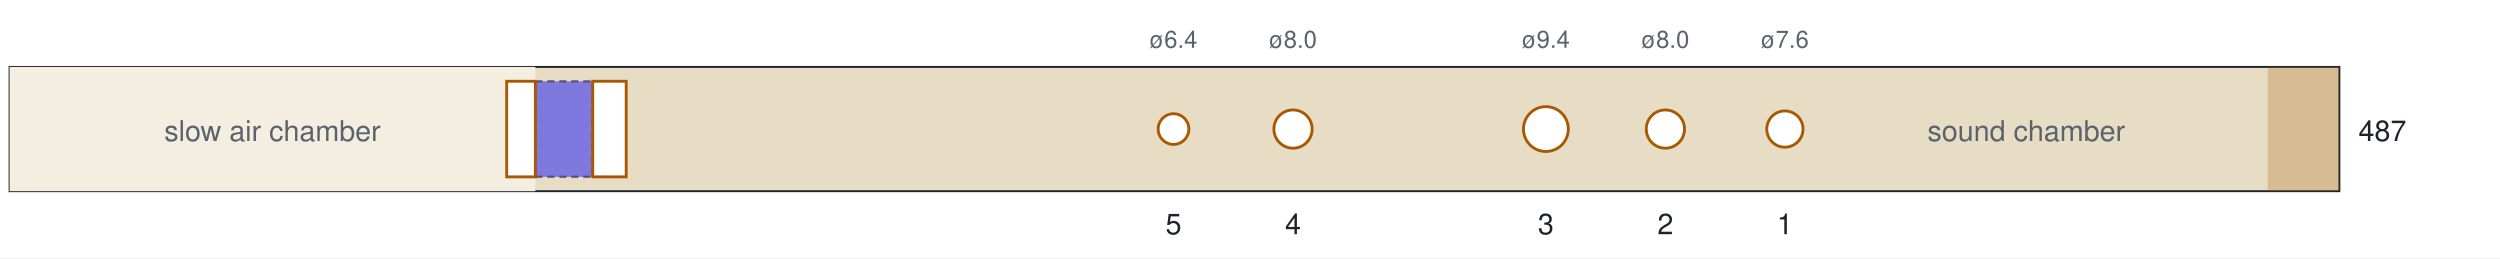
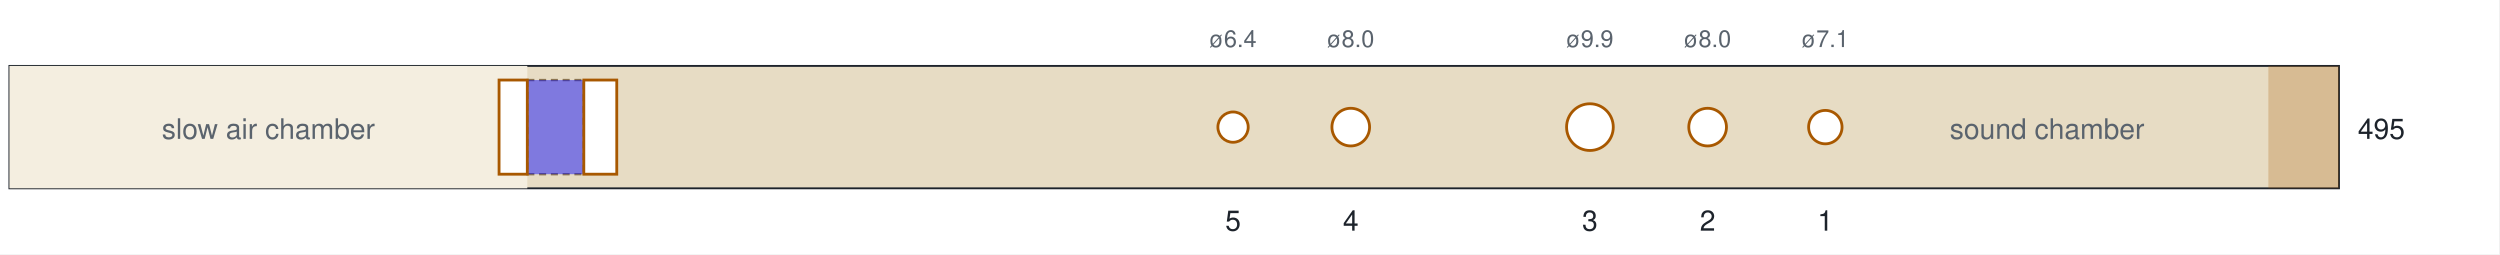
- <svg xmlns="http://www.w3.org/2000/svg" viewBox="-2 0 523 54.0">
-   <rect x="-2" y="0" width="523.4" height="54.0" fill="#ffffff" />
-   <rect x="0" y="14.0" width="487.4" height="26.0" fill="#e7dcc4" stroke="#1d232b" stroke-width=".4" />
+ <svg xmlns="http://www.w3.org/2000/svg" viewBox="-2 0 531 54.0">
+   <rect x="-2" y="0" width="530.8" height="54.0" fill="#ffffff" />
+   <rect x="0" y="14.0" width="494.8" height="26.0" fill="#e7dcc4" stroke="#1d232b" stroke-width=".4" />
  <rect x="0" y="14.0" width="110.0" height="26.0" fill="#f4eee0" />
  <rect x="110.0" y="17.0" width="12.0" height="20.0" fill="none" stroke="#8a7350" stroke-width=".5" stroke-dasharray="1.5 1" />
-   <rect x="472.4" y="14.0" width="15.0" height="26.0" fill="#a85800" fill-opacity=".25" />
+   <rect x="479.8" y="14.0" width="15.0" height="26.0" fill="#a85800" fill-opacity=".25" />
  <rect x="110.0" y="17.0" width="12.0" height="20.0" fill="#0000ff" fill-opacity=".45" />
  <rect x="104.0" y="17.0" width="6.0" height="20.0" fill="#ffffff" stroke="#a85800" stroke-width=".6" />
  <rect x="122.0" y="17.0" width="7.0" height="20.0" fill="#ffffff" stroke="#a85800" stroke-width=".6" />
-   <circle cx="371.4" cy="27.0" r="3.79" fill="#ffffff" stroke="#a85800" stroke-width=".6" />
-   <text x="371.4" y="49.0" font-size="6" fill="#1d232b" font-family="Helvetica, Arial, sans-serif" text-anchor="middle">1</text>
-   <text x="371.4" y="10.0" font-size="5" fill="#5a636d" font-family="Helvetica, Arial, sans-serif" text-anchor="middle">ø7.6</text>
-   <circle cx="346.4" cy="27.0" r="4.00" fill="#ffffff" stroke="#a85800" stroke-width=".6" />
-   <text x="346.4" y="49.0" font-size="6" fill="#1d232b" font-family="Helvetica, Arial, sans-serif" text-anchor="middle">2</text>
-   <text x="346.4" y="10.0" font-size="5" fill="#5a636d" font-family="Helvetica, Arial, sans-serif" text-anchor="middle">ø8.0</text>
-   <circle cx="321.4" cy="27.0" r="4.69" fill="#ffffff" stroke="#a85800" stroke-width=".6" />
-   <text x="321.4" y="49.0" font-size="6" fill="#1d232b" font-family="Helvetica, Arial, sans-serif" text-anchor="middle">3</text>
-   <text x="321.4" y="10.0" font-size="5" fill="#5a636d" font-family="Helvetica, Arial, sans-serif" text-anchor="middle">ø9.4</text>
-   <circle cx="268.5" cy="27.0" r="4.00" fill="#ffffff" stroke="#a85800" stroke-width=".6" />
-   <text x="268.5" y="49.0" font-size="6" fill="#1d232b" font-family="Helvetica, Arial, sans-serif" text-anchor="middle">4</text>
-   <text x="268.5" y="10.0" font-size="5" fill="#5a636d" font-family="Helvetica, Arial, sans-serif" text-anchor="middle">ø8.0</text>
-   <circle cx="243.5" cy="27.0" r="3.21" fill="#ffffff" stroke="#a85800" stroke-width=".6" />
-   <text x="243.5" y="49.0" font-size="6" fill="#1d232b" font-family="Helvetica, Arial, sans-serif" text-anchor="middle">5</text>
-   <text x="243.5" y="10.0" font-size="5" fill="#5a636d" font-family="Helvetica, Arial, sans-serif" text-anchor="middle">ø6.4</text>
+   <circle cx="385.7" cy="27.0" r="3.55" fill="#ffffff" stroke="#a85800" stroke-width=".6" />
+   <text x="385.7" y="49.0" font-size="6" fill="#1d232b" font-family="Helvetica, Arial, sans-serif" text-anchor="middle">1</text>
+   <text x="385.7" y="10.0" font-size="5" fill="#5a636d" font-family="Helvetica, Arial, sans-serif" text-anchor="middle">ø7.1</text>
+   <circle cx="360.7" cy="27.0" r="4.00" fill="#ffffff" stroke="#a85800" stroke-width=".6" />
+   <text x="360.7" y="49.0" font-size="6" fill="#1d232b" font-family="Helvetica, Arial, sans-serif" text-anchor="middle">2</text>
+   <text x="360.7" y="10.0" font-size="5" fill="#5a636d" font-family="Helvetica, Arial, sans-serif" text-anchor="middle">ø8.0</text>
+   <circle cx="335.7" cy="27.0" r="4.96" fill="#ffffff" stroke="#a85800" stroke-width=".6" />
+   <text x="335.7" y="49.0" font-size="6" fill="#1d232b" font-family="Helvetica, Arial, sans-serif" text-anchor="middle">3</text>
+   <text x="335.7" y="10.0" font-size="5" fill="#5a636d" font-family="Helvetica, Arial, sans-serif" text-anchor="middle">ø9.9</text>
+   <circle cx="284.9" cy="27.0" r="4.00" fill="#ffffff" stroke="#a85800" stroke-width=".6" />
+   <text x="284.9" y="49.0" font-size="6" fill="#1d232b" font-family="Helvetica, Arial, sans-serif" text-anchor="middle">4</text>
+   <text x="284.9" y="10.0" font-size="5" fill="#5a636d" font-family="Helvetica, Arial, sans-serif" text-anchor="middle">ø8.0</text>
+   <circle cx="259.9" cy="27.0" r="3.22" fill="#ffffff" stroke="#a85800" stroke-width=".6" />
+   <text x="259.9" y="49.0" font-size="6" fill="#1d232b" font-family="Helvetica, Arial, sans-serif" text-anchor="middle">5</text>
+   <text x="259.9" y="10.0" font-size="5" fill="#5a636d" font-family="Helvetica, Arial, sans-serif" text-anchor="middle">ø6.4</text>
  <text x="55.0" y="29.5" font-size="6" fill="#5a636d" font-family="Helvetica, Arial, sans-serif" text-anchor="middle">slow air chamber</text>
-   <text x="421.9" y="29.5" font-size="6" fill="#5a636d" font-family="Helvetica, Arial, sans-serif" text-anchor="middle">sound chamber</text>
-   <text x="491.4" y="29.5" font-size="6" fill="#1d232b" font-family="Helvetica, Arial, sans-serif">487</text>
+   <text x="432.8" y="29.5" font-size="6" fill="#5a636d" font-family="Helvetica, Arial, sans-serif" text-anchor="middle">sound chamber</text>
+   <text x="498.8" y="29.5" font-size="6" fill="#1d232b" font-family="Helvetica, Arial, sans-serif">495</text>
</svg>
